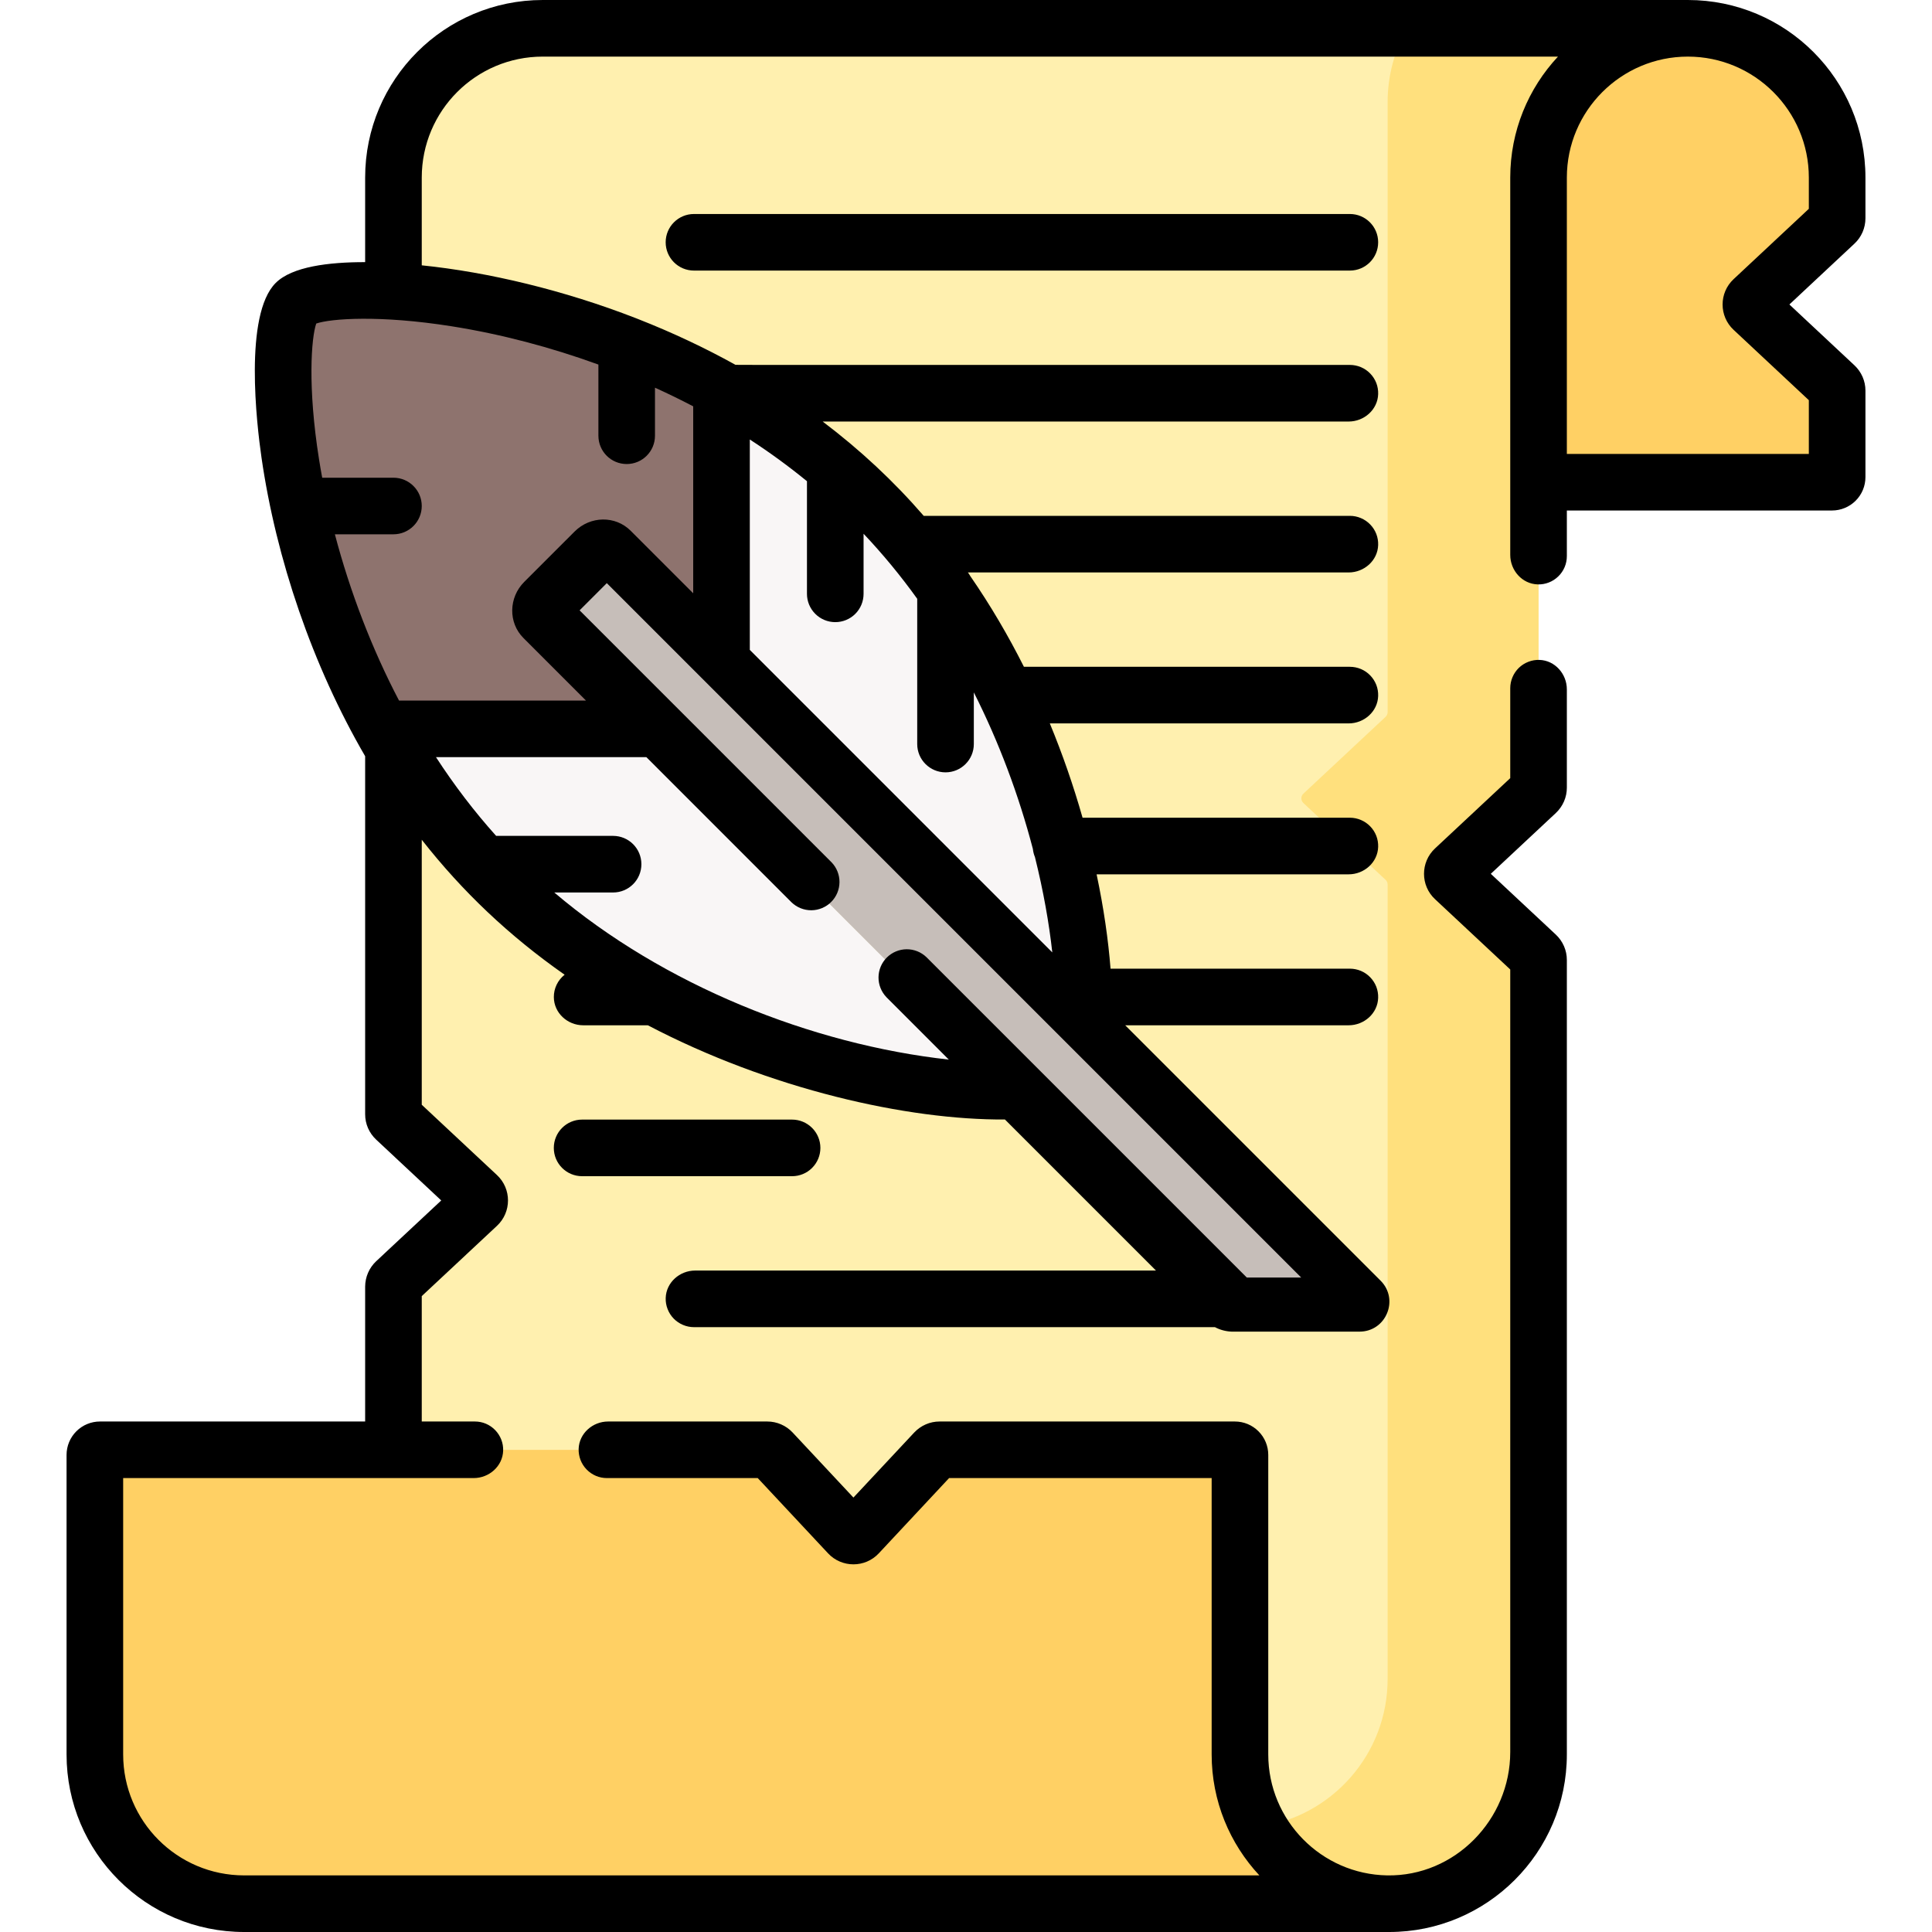
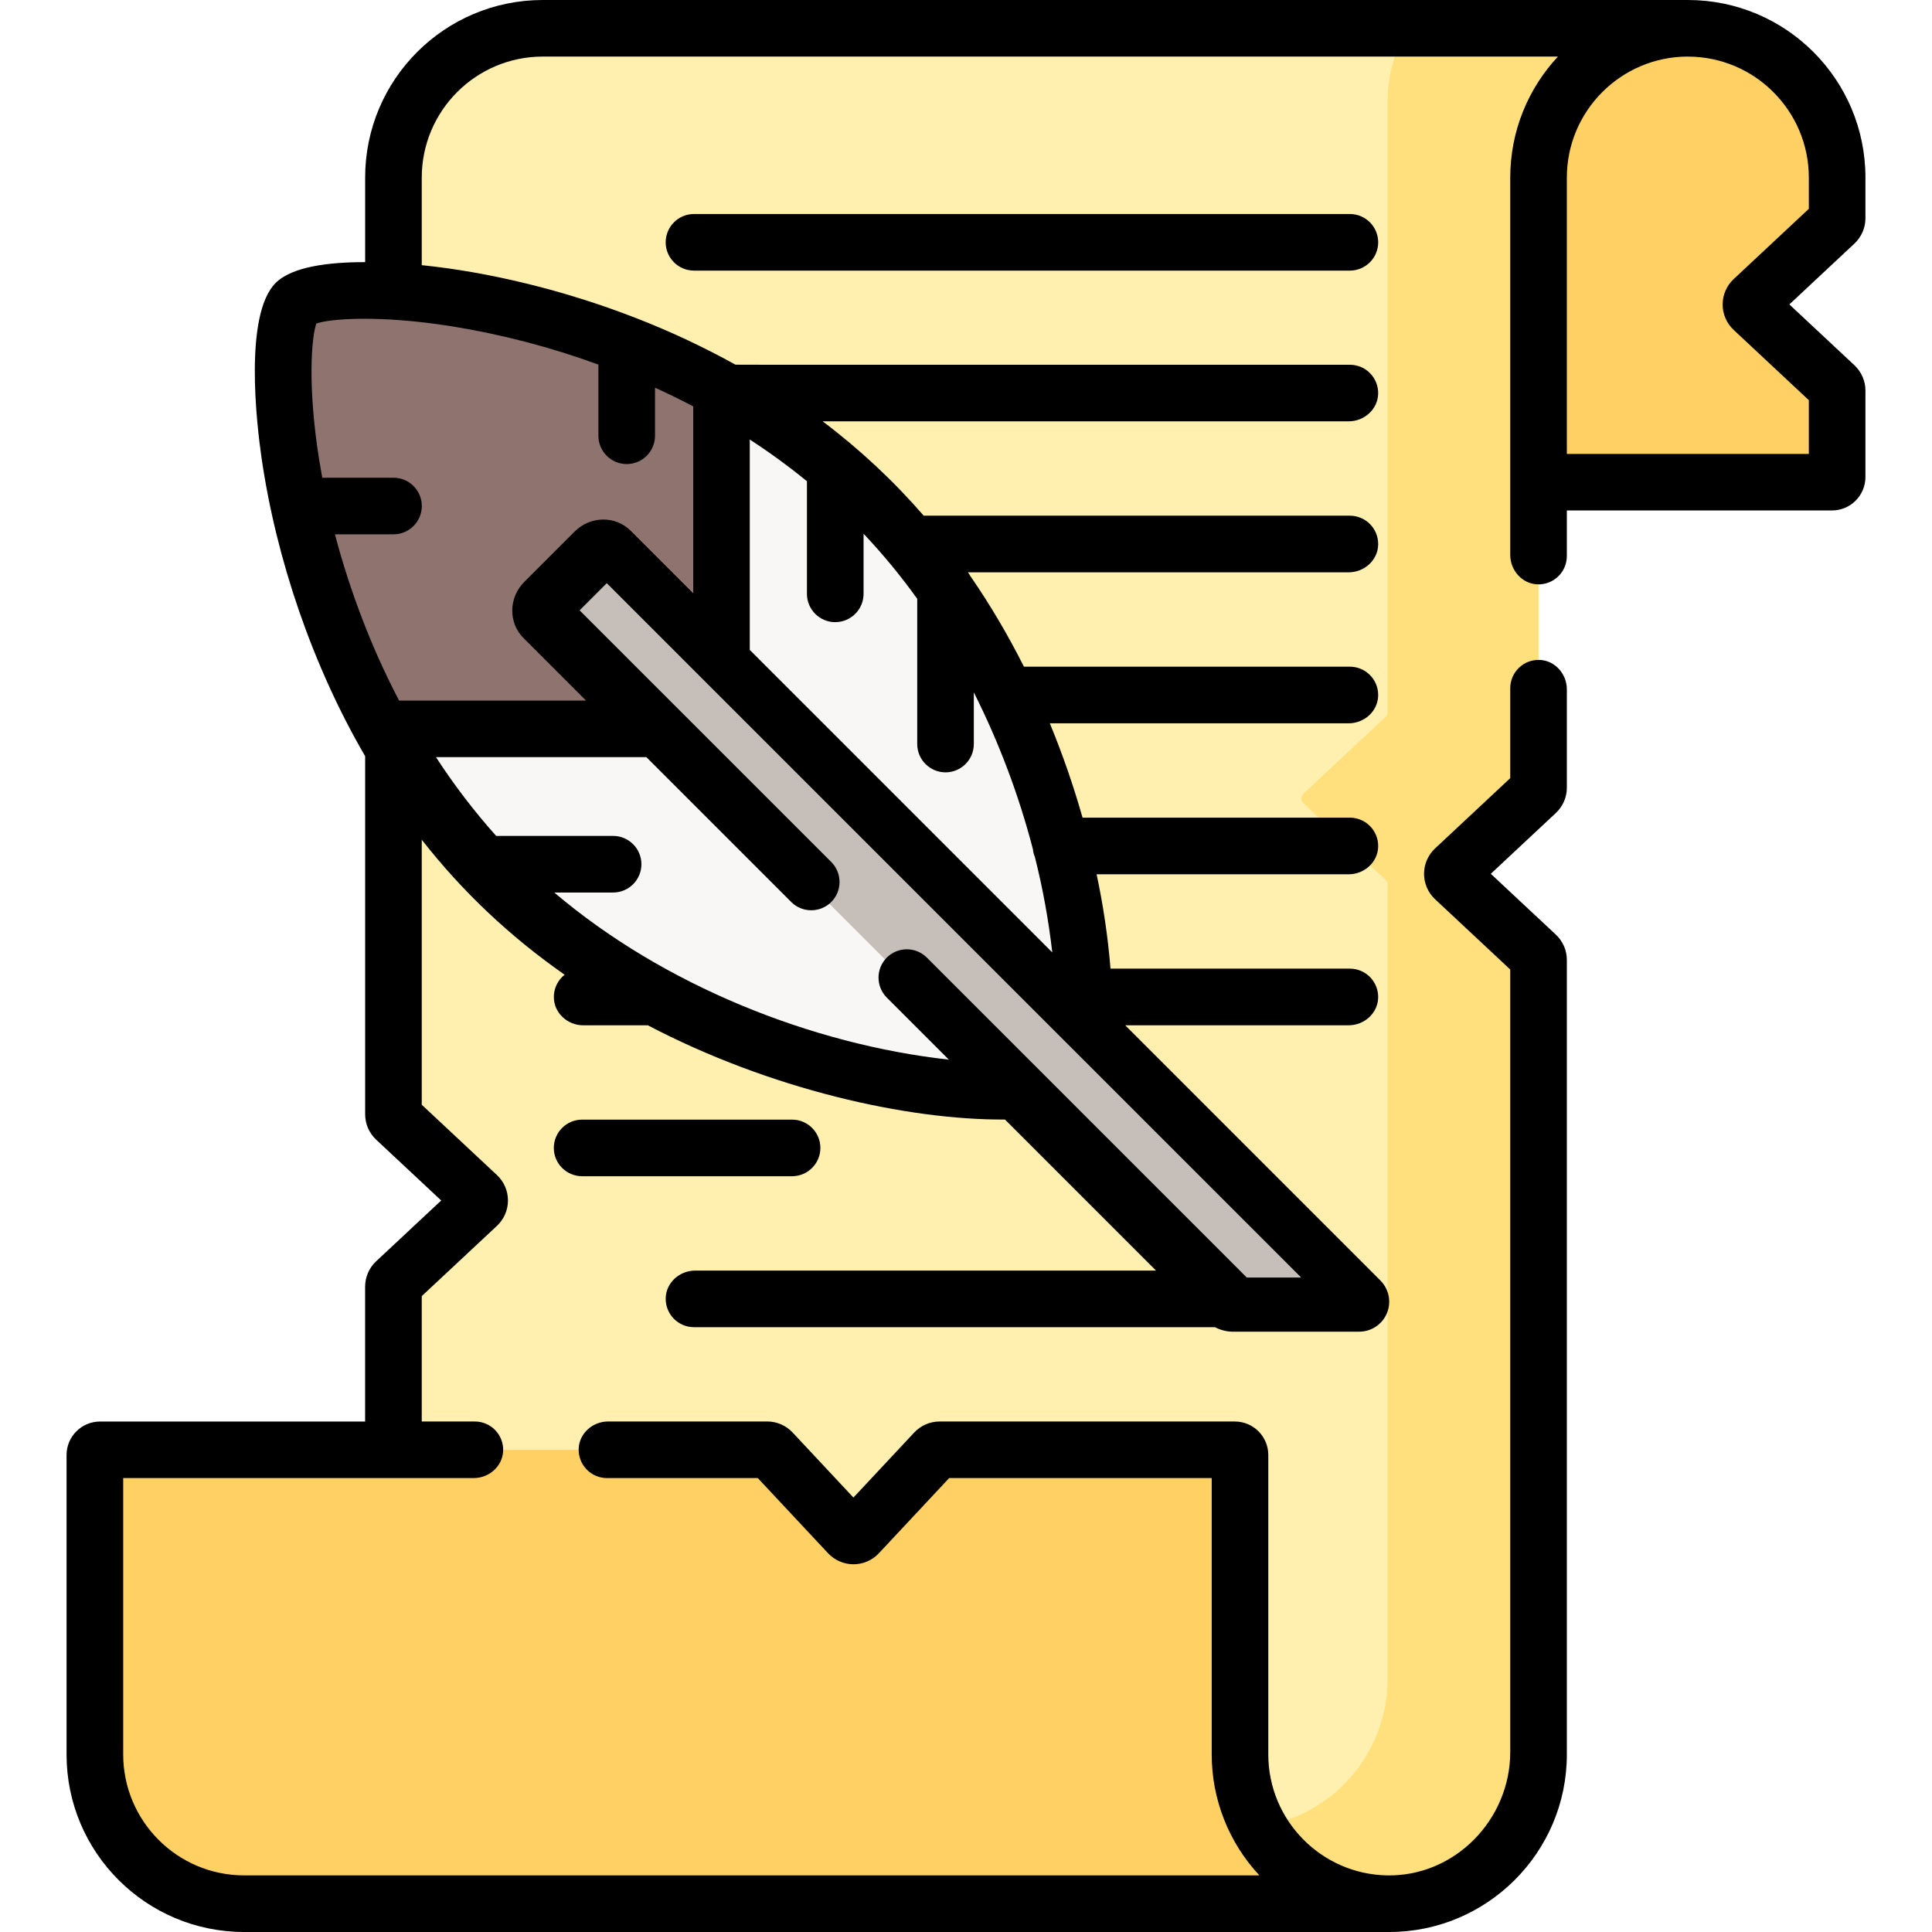
- <svg xmlns="http://www.w3.org/2000/svg" width="60" height="60" viewBox="0 0 60 60" fill="none">
-   <path d="M38.508 54.485V45.183C38.508 45.096 38.437 45.025 38.349 45.025H29.18C29.125 45.025 29.072 45.047 29.035 45.087L26.648 47.641C26.63 47.66 26.608 47.676 26.583 47.687C26.558 47.698 26.531 47.703 26.504 47.703C26.477 47.703 26.45 47.698 26.425 47.687C26.4 47.676 26.378 47.66 26.359 47.641L23.973 45.087C23.954 45.068 23.932 45.052 23.907 45.041C23.882 45.03 23.855 45.025 23.828 45.025H3.105C3.017 45.025 2.946 45.096 2.946 45.183V54.485C2.946 57.045 5.022 59.121 7.583 59.121H43.145C40.584 59.121 38.508 57.045 38.508 54.485ZM57.054 6.781V5.515C57.054 2.955 54.978 0.879 52.418 0.879C49.857 0.879 47.781 2.955 47.781 5.515V14.976H56.895C56.983 14.976 57.054 14.905 57.054 14.817V12.132C57.054 12.077 57.032 12.025 56.991 11.987L54.438 9.601C54.418 9.582 54.403 9.56 54.392 9.535C54.381 9.51 54.375 9.483 54.375 9.456C54.375 9.429 54.381 9.402 54.392 9.378C54.403 9.353 54.418 9.33 54.438 9.312L56.991 6.925C57.032 6.888 57.054 6.835 57.054 6.781Z" fill="#FFD064" />
-   <path d="M16.855 0.879C14.295 0.879 12.219 2.955 12.219 5.515V9.047C14.831 9.206 18.717 10.047 22.407 12.095C24.049 13.006 25.652 14.156 27.088 15.592C32.358 20.862 33.783 28.395 33.653 31.793L22.407 20.547L18.963 17.104C18.833 16.973 18.61 16.984 18.466 17.128L16.901 18.694C16.757 18.838 16.746 19.06 16.876 19.191L20.32 22.634L31.565 33.88C28.167 34.01 20.634 32.585 15.364 27.315C14.108 26.058 13.069 24.672 12.219 23.245V34.605C12.219 34.66 12.242 34.712 12.282 34.749L14.835 37.136C14.855 37.154 14.87 37.177 14.881 37.202C14.892 37.227 14.898 37.253 14.898 37.281C14.898 37.308 14.892 37.334 14.881 37.359C14.87 37.384 14.855 37.407 14.835 37.425L12.282 39.812C12.262 39.83 12.246 39.852 12.235 39.877C12.224 39.902 12.219 39.929 12.219 39.956V45.024H23.828C23.883 45.024 23.935 45.047 23.972 45.087L26.359 47.64C26.377 47.66 26.4 47.676 26.425 47.687C26.45 47.697 26.476 47.703 26.503 47.703C26.531 47.703 26.557 47.697 26.582 47.687C26.607 47.676 26.63 47.66 26.648 47.64L29.035 45.087C29.053 45.067 29.075 45.051 29.1 45.041C29.125 45.03 29.152 45.024 29.179 45.024H38.349C38.437 45.024 38.508 45.095 38.508 45.183V54.484C38.508 57.045 40.584 59.121 43.144 59.121C45.705 59.121 47.781 57.045 47.781 54.484V29.812C47.781 29.758 47.758 29.705 47.718 29.668L45.165 27.282C45.145 27.263 45.129 27.241 45.118 27.216C45.108 27.191 45.102 27.164 45.102 27.137C45.102 27.11 45.108 27.083 45.118 27.058C45.129 27.033 45.145 27.011 45.165 26.992L47.718 24.606C47.758 24.569 47.781 24.516 47.781 24.461V5.515C47.781 2.955 49.857 0.879 52.417 0.879H16.855Z" fill="#FFF0AF" />
-   <path d="M43.699 0.879C43.301 1.577 43.093 2.368 43.094 3.172V22.117C43.094 22.172 43.071 22.225 43.031 22.262L40.478 24.648C40.458 24.667 40.442 24.689 40.431 24.714C40.42 24.739 40.415 24.766 40.415 24.793C40.415 24.82 40.42 24.847 40.431 24.872C40.442 24.897 40.458 24.919 40.478 24.938L43.031 27.324C43.071 27.361 43.094 27.414 43.094 27.469V52.141C43.094 54.487 41.351 56.426 39.09 56.734C39.881 58.158 41.401 59.121 43.145 59.121C45.705 59.121 47.781 57.045 47.781 54.485V29.812C47.781 29.758 47.758 29.705 47.718 29.668L45.165 27.282C45.145 27.263 45.13 27.241 45.119 27.216C45.108 27.191 45.102 27.164 45.102 27.137C45.102 27.11 45.108 27.083 45.119 27.058C45.13 27.033 45.145 27.011 45.165 26.992L47.718 24.606C47.759 24.569 47.781 24.516 47.781 24.461V5.515C47.781 2.955 49.857 0.879 52.418 0.879H43.699Z" fill="#FFE07D" />
-   <path d="M41.93 40.386C42.047 40.386 42.105 40.245 42.023 40.163L18.963 17.104C18.833 16.973 18.611 16.984 18.466 17.128L16.901 18.694C16.757 18.838 16.746 19.061 16.876 19.191L38.033 40.348C38.057 40.372 38.09 40.386 38.125 40.386H41.93Z" fill="#C6BEB9" />
-   <path d="M33.653 31.793C33.784 28.395 32.358 20.862 27.088 15.592C25.653 14.156 24.05 13.006 22.407 12.095V20.547L33.653 31.793ZM20.32 22.634H11.868C12.779 24.276 13.93 25.88 15.365 27.315C20.635 32.585 28.168 34.011 31.566 33.88L20.32 22.634Z" fill="#F9F6F6" />
-   <path d="M16.877 19.191C16.746 19.061 16.757 18.838 16.901 18.694L18.467 17.128C18.611 16.984 18.834 16.973 18.964 17.104L22.407 20.547V12.095C16.441 8.784 9.964 8.628 9.182 9.409C8.401 10.19 8.557 16.667 11.868 22.634H20.32L16.877 19.191Z" fill="#8E736E" />
-   <path d="M21.552 6.646C21.066 6.646 20.673 7.039 20.673 7.524C20.673 8.01 21.066 8.403 21.552 8.403H41.922C42.407 8.403 42.8 8.01 42.8 7.524C42.8 7.039 42.407 6.646 41.922 6.646H21.552ZM25.478 35.649C25.478 35.416 25.385 35.193 25.22 35.028C25.055 34.863 24.832 34.77 24.599 34.77H18.078C17.593 34.77 17.199 35.164 17.199 35.649C17.199 36.135 17.593 36.528 18.078 36.528H24.599C24.832 36.528 25.055 36.436 25.22 36.271C25.385 36.106 25.478 35.883 25.478 35.649Z" fill="black" />
-   <path d="M42.876 39.773L34.944 31.841H41.885C42.366 31.841 42.786 31.47 42.8 30.989C42.804 30.871 42.784 30.754 42.742 30.644C42.699 30.535 42.635 30.434 42.553 30.35C42.471 30.265 42.373 30.198 42.264 30.152C42.156 30.107 42.04 30.083 41.922 30.083H34.489C34.419 29.195 34.279 28.206 34.056 27.153H41.885C42.366 27.153 42.786 26.782 42.8 26.301C42.804 26.184 42.784 26.067 42.742 25.957C42.699 25.847 42.635 25.747 42.553 25.663C42.471 25.578 42.373 25.511 42.264 25.465C42.156 25.419 42.04 25.395 41.922 25.395H33.62C33.337 24.4 32.998 23.422 32.603 22.466H41.885C42.366 22.466 42.786 22.095 42.8 21.614C42.804 21.496 42.784 21.379 42.742 21.269C42.699 21.16 42.635 21.059 42.553 20.975C42.471 20.89 42.373 20.823 42.264 20.777C42.156 20.732 42.04 20.708 41.922 20.708H31.799C31.318 19.752 30.765 18.805 30.133 17.89C30.111 17.851 30.087 17.814 30.059 17.778H41.885C42.366 17.778 42.786 17.407 42.8 16.926C42.804 16.809 42.784 16.692 42.742 16.582C42.699 16.472 42.635 16.372 42.553 16.288C42.471 16.203 42.373 16.136 42.264 16.09C42.156 16.044 42.04 16.02 41.922 16.02H28.687C27.747 14.935 26.716 13.975 25.549 13.091H41.885C42.366 13.091 42.786 12.72 42.8 12.239C42.804 12.121 42.784 12.004 42.742 11.894C42.699 11.784 42.635 11.684 42.553 11.6C42.471 11.515 42.373 11.448 42.264 11.402C42.156 11.357 42.04 11.333 41.922 11.333C21.972 11.333 22.852 11.337 22.834 11.326C21.911 10.813 20.886 10.328 19.823 9.911C19.796 9.899 19.769 9.888 19.742 9.879C17.523 9.016 15.172 8.452 13.098 8.24V5.515C13.098 3.44 14.78 1.758 16.855 1.758H48.384C47.465 2.743 46.902 4.065 46.902 5.515V17.234C46.902 17.715 47.273 18.135 47.754 18.149C47.872 18.153 47.989 18.133 48.099 18.09C48.209 18.048 48.309 17.983 48.393 17.901C48.478 17.82 48.545 17.721 48.591 17.613C48.637 17.505 48.66 17.388 48.66 17.27V15.854H56.895C57.17 15.854 57.434 15.745 57.629 15.55C57.824 15.356 57.933 15.092 57.933 14.817V12.132C57.933 11.984 57.903 11.838 57.844 11.703C57.785 11.568 57.699 11.446 57.591 11.345L55.571 9.456L57.591 7.567C57.699 7.466 57.785 7.345 57.844 7.209C57.902 7.074 57.933 6.928 57.933 6.78V5.515C57.933 2.469 55.464 0 52.418 0H16.856C13.81 0 11.34 2.469 11.34 5.515V8.141C10.21 8.139 9.068 8.28 8.561 8.788C7.57 9.778 7.973 13.183 8.12 14.203C8.575 17.357 9.705 20.675 11.34 23.485V34.605C11.34 34.753 11.37 34.899 11.429 35.034C11.488 35.169 11.574 35.291 11.682 35.392L13.703 37.281L11.681 39.17C11.574 39.271 11.488 39.393 11.43 39.528C11.371 39.663 11.341 39.809 11.34 39.956V44.146H3.105C2.83 44.146 2.566 44.255 2.371 44.45C2.177 44.644 2.067 44.908 2.067 45.183V54.485C2.067 57.531 4.537 60 7.583 60H43.145C46.178 60 48.66 57.534 48.66 54.485V29.812C48.66 29.665 48.63 29.519 48.571 29.384C48.512 29.248 48.426 29.127 48.319 29.026L46.298 27.137L48.319 25.248C48.426 25.147 48.512 25.025 48.571 24.89C48.63 24.755 48.66 24.609 48.66 24.461V21.409C48.66 20.928 48.289 20.508 47.808 20.494C47.691 20.49 47.574 20.51 47.464 20.553C47.354 20.595 47.254 20.659 47.169 20.741C47.085 20.823 47.018 20.921 46.972 21.03C46.926 21.138 46.902 21.255 46.902 21.372V24.166L44.565 26.35C44.111 26.775 44.11 27.499 44.565 27.924L46.902 30.108V54.41C46.902 56.512 45.182 58.278 43.08 58.242C41.038 58.207 39.387 56.535 39.387 54.485V45.183C39.387 44.908 39.278 44.644 39.083 44.45C38.889 44.255 38.625 44.146 38.349 44.146H29.18C29.032 44.146 28.886 44.176 28.751 44.235C28.616 44.294 28.494 44.38 28.393 44.487L26.504 46.508L24.614 44.486C24.513 44.379 24.392 44.293 24.256 44.235C24.121 44.176 23.976 44.146 23.828 44.146H18.886C18.404 44.146 17.985 44.517 17.97 44.998C17.967 45.115 17.987 45.232 18.029 45.342C18.072 45.452 18.136 45.552 18.218 45.636C18.3 45.721 18.398 45.788 18.506 45.834C18.615 45.88 18.731 45.903 18.849 45.903H23.532L25.717 48.241C26.142 48.695 26.865 48.696 27.291 48.241L29.475 45.903H37.629V54.485C37.629 55.935 38.192 57.257 39.111 58.242H7.583C5.507 58.242 3.825 56.56 3.825 54.485V45.903H14.711C15.192 45.903 15.612 45.532 15.626 45.051C15.63 44.934 15.61 44.817 15.567 44.707C15.524 44.597 15.46 44.497 15.378 44.413C15.296 44.328 15.198 44.261 15.09 44.215C14.982 44.169 14.865 44.146 14.747 44.146H13.098V40.252L15.435 38.068C15.889 37.644 15.891 36.92 15.435 36.494L13.098 34.309V26.079C14.371 27.7 15.817 29.068 17.535 30.271C17.43 30.354 17.345 30.459 17.287 30.58C17.229 30.7 17.199 30.832 17.2 30.966C17.202 31.456 17.622 31.841 18.111 31.841H20.119C23.914 33.83 28.183 34.787 31.209 34.767L35.9 39.458H21.589C21.108 39.458 20.688 39.829 20.674 40.31C20.67 40.428 20.69 40.545 20.733 40.654C20.775 40.764 20.839 40.864 20.921 40.949C21.003 41.033 21.101 41.1 21.21 41.146C21.318 41.192 21.434 41.216 21.552 41.216H37.731C37.891 41.301 38.069 41.348 38.25 41.355H42.221C43.046 41.355 43.46 40.357 42.876 39.773ZM52.418 1.758C54.49 1.758 56.175 3.443 56.175 5.515V6.485L53.838 8.67C53.383 9.095 53.383 9.818 53.838 10.243L56.175 12.428V14.097H48.66V5.515C48.66 3.443 50.346 1.758 52.418 1.758ZM38.721 39.675L28.773 29.727C28.607 29.567 28.385 29.478 28.154 29.48C27.924 29.482 27.703 29.575 27.54 29.738C27.377 29.901 27.285 30.121 27.283 30.352C27.281 30.582 27.37 30.804 27.53 30.97L29.466 32.907C25.215 32.437 20.603 30.599 17.214 27.717H19.04C19.526 27.717 19.919 27.324 19.919 26.838C19.919 26.352 19.526 25.959 19.04 25.959H15.408C14.734 25.208 14.109 24.39 13.539 23.513H20.073L24.581 28.022C24.747 28.182 24.969 28.271 25.2 28.269C25.43 28.267 25.651 28.174 25.814 28.011C25.977 27.848 26.069 27.628 26.071 27.397C26.073 27.167 25.985 26.945 25.824 26.779L18 18.955L18.845 18.11L40.41 39.675H38.721V39.675ZM25.94 19.321C26.174 19.321 26.397 19.229 26.562 19.064C26.727 18.899 26.819 18.676 26.819 18.442V16.576C27.419 17.211 27.976 17.886 28.485 18.596V23.107C28.485 23.592 28.879 23.986 29.364 23.986C29.85 23.986 30.243 23.592 30.243 23.107V21.503C31.022 23.044 31.64 24.694 32.077 26.365C32.086 26.453 32.108 26.538 32.141 26.616C32.404 27.671 32.58 28.672 32.68 29.578L23.286 20.183V13.649C23.901 14.048 24.493 14.481 25.061 14.944V18.443C25.061 18.676 25.154 18.899 25.319 19.064C25.484 19.229 25.707 19.321 25.94 19.321ZM9.821 10.048C10.269 9.893 11.79 9.778 14.033 10.134C15.553 10.375 17.099 10.782 18.584 11.322V13.532C18.584 14.018 18.977 14.411 19.463 14.411C19.948 14.411 20.341 14.018 20.341 13.532V12.04C20.742 12.222 21.138 12.415 21.528 12.619V18.425L19.585 16.482C19.112 16.009 18.334 16.018 17.845 16.507L16.28 18.072C15.793 18.559 15.782 19.34 16.255 19.813L18.198 21.756H12.392C11.554 20.158 10.874 18.389 10.4 16.593H12.219C12.704 16.593 13.098 16.2 13.098 15.714C13.098 15.229 12.704 14.836 12.219 14.836H10.006C9.971 14.644 9.937 14.452 9.907 14.26C9.551 12.017 9.666 10.496 9.821 10.048Z" fill="black" />
+ <svg xmlns="http://www.w3.org/2000/svg" width="60" height="60" fill="none">
+   <path d="M38.508 54.485v-9.301c0-.088-.071-.159-.159-.159h-9.17c-.055 0-.107.023-.145.063l-2.386 2.553c-.018.02-.041.036-.066.046a.2.2 0 0 1-.158 0c-.025-.011-.047-.027-.066-.046l-2.386-2.553c-.018-.02-.041-.036-.066-.046s-.052-.016-.079-.016H3.105c-.088 0-.159.071-.159.159v9.301a4.64 4.64 0 0 0 4.636 4.636h35.562a4.64 4.64 0 0 1-4.636-4.636zM57.054 6.781V5.515A4.64 4.64 0 0 0 52.418.879a4.64 4.64 0 0 0-4.636 4.636v9.46h9.114c.088 0 .159-.071.159-.159v-2.685c0-.055-.023-.107-.063-.145l-2.553-2.386c-.02-.019-.036-.041-.046-.066s-.016-.052-.016-.079.006-.054.016-.079.026-.047.046-.066l2.553-2.386c.04-.038.063-.09.063-.145z" fill="#ffd064" />
+   <path d="M16.855.879a4.64 4.64 0 0 0-4.636 4.636v3.532c2.612.159 6.498.999 10.188 3.047 1.642.911 3.245 2.061 4.681 3.497 5.27 5.27 6.695 12.803 6.565 16.201L22.407 20.547l-3.443-3.444c-.131-.13-.353-.119-.497.025l-1.565 1.566c-.144.144-.155.367-.025.497l3.443 3.443L31.565 33.88c-3.398.13-10.931-1.295-16.201-6.565a20.78 20.78 0 0 1-3.146-4.07v11.36c0 .055.023.107.063.145l2.553 2.386c.02.019.036.041.046.066s.016.052.016.079-.006.054-.016.079-.027.047-.046.066l-2.553 2.386c-.02.018-.036.041-.046.066s-.016.052-.016.079v5.068h11.609c.055 0 .107.023.145.063l2.386 2.553c.019.02.041.036.066.046s.052.016.079.016.054-.006.079-.016.047-.027.066-.046l2.387-2.553c.018-.02.041-.036.066-.047s.052-.016.079-.016h9.17c.088 0 .159.071.159.159v9.301a4.64 4.64 0 0 0 4.636 4.636 4.64 4.64 0 0 0 4.636-4.636V29.813c0-.055-.023-.107-.063-.145l-2.553-2.386c-.02-.018-.036-.041-.046-.066s-.016-.052-.016-.079.006-.054.016-.079.026-.047.046-.066l2.553-2.386c.04-.037.063-.09.063-.145V5.515A4.64 4.64 0 0 1 52.417.879H16.855z" fill="#fff0af" />
+   <path d="M43.699.879c-.398.698-.607 1.489-.606 2.293v18.946c0 .055-.023.107-.063.145l-2.553 2.386c-.02.018-.036.041-.046.066s-.016.052-.016.079.005.054.016.079.027.047.046.066l2.553 2.386c.04.037.063.09.063.145v24.672a4.64 4.64 0 0 1-4.004 4.593c.792 1.424 2.311 2.387 4.055 2.387a4.64 4.64 0 0 0 4.636-4.636V29.813c0-.055-.023-.107-.063-.145l-2.553-2.386c-.02-.018-.036-.041-.046-.066s-.016-.052-.016-.079.005-.054.016-.079.027-.047.046-.066l2.553-2.386c.04-.037.063-.09.063-.145V5.515A4.64 4.64 0 0 1 52.418.879h-8.718z" fill="#ffe07d" />
+   <path d="M41.93 40.386c.117 0 .175-.141.093-.223L18.964 17.104c-.13-.13-.353-.119-.497.025l-1.565 1.566c-.144.144-.155.367-.025.497l21.157 21.157a.13.13 0 0 0 .093.038h3.805z" fill="#c6beb9" />
+   <path d="M33.653 31.793c.13-3.398-1.295-10.931-6.565-16.201-1.436-1.435-3.039-2.586-4.681-3.497v8.452l11.246 11.246zM20.32 22.634h-8.452c.911 1.642 2.061 3.245 3.497 4.681 5.27 5.27 12.803 6.695 16.201 6.565L20.32 22.634z" fill="#f9f6f6" />
+   <path d="M16.877 19.191c-.13-.13-.119-.353.025-.497l1.566-1.566c.144-.144.367-.155.497-.025l3.444 3.444v-8.452C16.441 8.784 9.964 8.628 9.182 9.409s-.626 7.258 2.686 13.225h8.452l-3.443-3.443z" fill="#8e736e" />
+   <path d="M21.552 6.646a.88.88 0 0 0-.879.879.88.88 0 0 0 .879.879h20.37a.88.88 0 0 0 .879-.879.88.88 0 0 0-.879-.879h-20.37zm3.926 29.004a.88.88 0 0 0-.879-.879h-6.521a.88.88 0 0 0-.879.879.88.88 0 0 0 .879.879h6.521a.88.88 0 0 0 .879-.879zm17.398 4.123l-7.932-7.932h6.941c.481 0 .901-.371.915-.852a.88.88 0 0 0-.536-.837.88.88 0 0 0-.343-.07h-7.433a22.87 22.87 0 0 0-.432-2.93h7.829c.481 0 .901-.371.915-.852a.88.88 0 0 0-.536-.837.88.88 0 0 0-.343-.07H33.62a27.06 27.06 0 0 0-1.017-2.93h9.282c.481 0 .901-.371.915-.852a.88.88 0 0 0-.536-.837.88.88 0 0 0-.343-.07H31.799c-.481-.956-1.035-1.903-1.666-2.818-.022-.039-.046-.076-.074-.112h11.826c.481 0 .901-.371.915-.852a.88.88 0 0 0-.536-.837.88.88 0 0 0-.343-.07H28.687a20.42 20.42 0 0 0-3.139-2.93h16.337c.481 0 .901-.371.915-.852a.88.88 0 0 0-.248-.639.86.86 0 0 0-.288-.197.88.88 0 0 0-.343-.069c-19.95 0-19.07.004-19.088-.007a25.19 25.19 0 0 0-3.011-1.416.91.91 0 0 0-.08-.031c-2.219-.864-4.57-1.428-6.644-1.639v-2.72a3.76 3.76 0 0 1 3.757-3.758h31.528c-.919.986-1.481 2.307-1.481 3.758v11.718c0 .481.371.901.852.915a.88.88 0 0 0 .639-.248.88.88 0 0 0 .267-.631v-1.416h8.235a1.04 1.04 0 0 0 1.038-1.038V12.13a1.08 1.08 0 0 0-.342-.787L55.57 9.454l2.021-1.889a1.08 1.08 0 0 0 .342-.787V5.515C57.933 2.469 55.464 0 52.418 0H16.856C13.81 0 11.34 2.469 11.34 5.515v2.626c-1.13-.002-2.272.139-2.78.647-.99.99-.587 4.395-.44 5.415.455 3.154 1.585 6.472 3.22 9.282v11.121a1.08 1.08 0 0 0 .089.429c.059.135.145.257.252.358l2.021 1.889-2.022 1.89a1.08 1.08 0 0 0-.341.786v4.189H3.105a1.04 1.04 0 0 0-1.038 1.038v9.301c0 3.045 2.47 5.514 5.516 5.514h35.562c3.033 0 5.515-2.466 5.515-5.515V29.813a1.07 1.07 0 0 0-.089-.429c-.059-.135-.145-.257-.252-.358l-2.021-1.889 2.021-1.889a1.07 1.07 0 0 0 .252-.358 1.08 1.08 0 0 0 .089-.429v-3.052c0-.481-.371-.901-.852-.915a.88.88 0 0 0-.345.059c-.11.042-.21.107-.294.189a.88.88 0 0 0-.267.631v2.793l-2.337 2.185a1.08 1.08 0 0 0 0 1.573l2.337 2.185V54.41c0 2.102-1.72 3.868-3.822 3.832-2.042-.035-3.692-1.707-3.692-3.757v-9.301a1.04 1.04 0 0 0-1.038-1.038h-9.17a1.08 1.08 0 0 0-.787.341l-1.889 2.021-1.89-2.022a1.08 1.08 0 0 0-.786-.341h-4.942c-.481 0-.901.371-.915.852a.88.88 0 0 0 .879.906h4.684l2.185 2.337a1.08 1.08 0 0 0 1.573 0l2.185-2.337h8.154v8.581a5.5 5.5 0 0 0 1.481 3.758H7.583a3.76 3.76 0 0 1-3.757-3.758v-8.581h10.885c.481 0 .901-.371.915-.852a.88.88 0 0 0-.248-.639c-.082-.084-.18-.152-.288-.197a.88.88 0 0 0-.343-.069h-1.649v-3.894l2.337-2.184a1.08 1.08 0 0 0 0-1.574l-2.337-2.185v-8.23c1.273 1.621 2.719 2.989 4.437 4.192-.105.083-.19.188-.248.309a.88.88 0 0 0-.087.387c.002.489.422.875.912.875h2.008c3.794 1.989 8.063 2.946 11.09 2.926l4.691 4.691H21.589c-.481 0-.901.371-.915.852a.88.88 0 0 0 .879.906h16.179a1.2 1.2 0 0 0 .518.139h3.971a.93.93 0 0 0 .655-1.582zm9.542-38.015c2.072 0 3.757 1.686 3.757 3.758v.969L53.838 8.67a1.08 1.08 0 0 0 0 1.573l2.337 2.185v1.669H48.66V5.515c0-2.072 1.686-3.758 3.758-3.758zM38.721 39.676l-9.948-9.948a.88.88 0 0 0-1.233.011.88.88 0 0 0-.01 1.232l1.937 1.937c-4.252-.47-8.864-2.307-12.253-5.19h1.827a.88.88 0 0 0 .879-.879.88.88 0 0 0-.879-.879h-3.632a20.01 20.01 0 0 1-1.869-2.446h6.534l4.509 4.509a.88.88 0 0 0 1.233-.011.88.88 0 0 0 .01-1.232L18 18.955l.844-.844L40.41 39.675h-1.689 0zM25.94 19.321a.88.88 0 0 0 .879-.879v-1.867a19.47 19.47 0 0 1 1.666 2.021v4.511a.88.88 0 0 0 .879.879.88.88 0 0 0 .879-.879v-1.604a24.66 24.66 0 0 1 1.833 4.862.87.87 0 0 0 .064.252 22.47 22.47 0 0 1 .539 2.961l-9.394-9.394V13.65a20.28 20.28 0 0 1 1.775 1.295v3.499a.88.88 0 0 0 .879.878zM9.821 10.048c.448-.155 1.969-.27 4.212.086a24.73 24.73 0 0 1 4.551 1.189v2.21a.88.88 0 0 0 .879.879.88.88 0 0 0 .879-.879V12.04c.401.182.797.375 1.187.58v5.806l-1.943-1.943c-.473-.473-1.251-.464-1.74.025l-1.565 1.565c-.487.486-.498 1.267-.025 1.74l1.943 1.943h-5.805c-.838-1.597-1.519-3.367-1.992-5.162h1.819a.88.88 0 0 0 .879-.879.88.88 0 0 0-.879-.879h-2.213l-.099-.576c-.356-2.243-.241-3.764-.086-4.212z" fill="#000" />
</svg>
